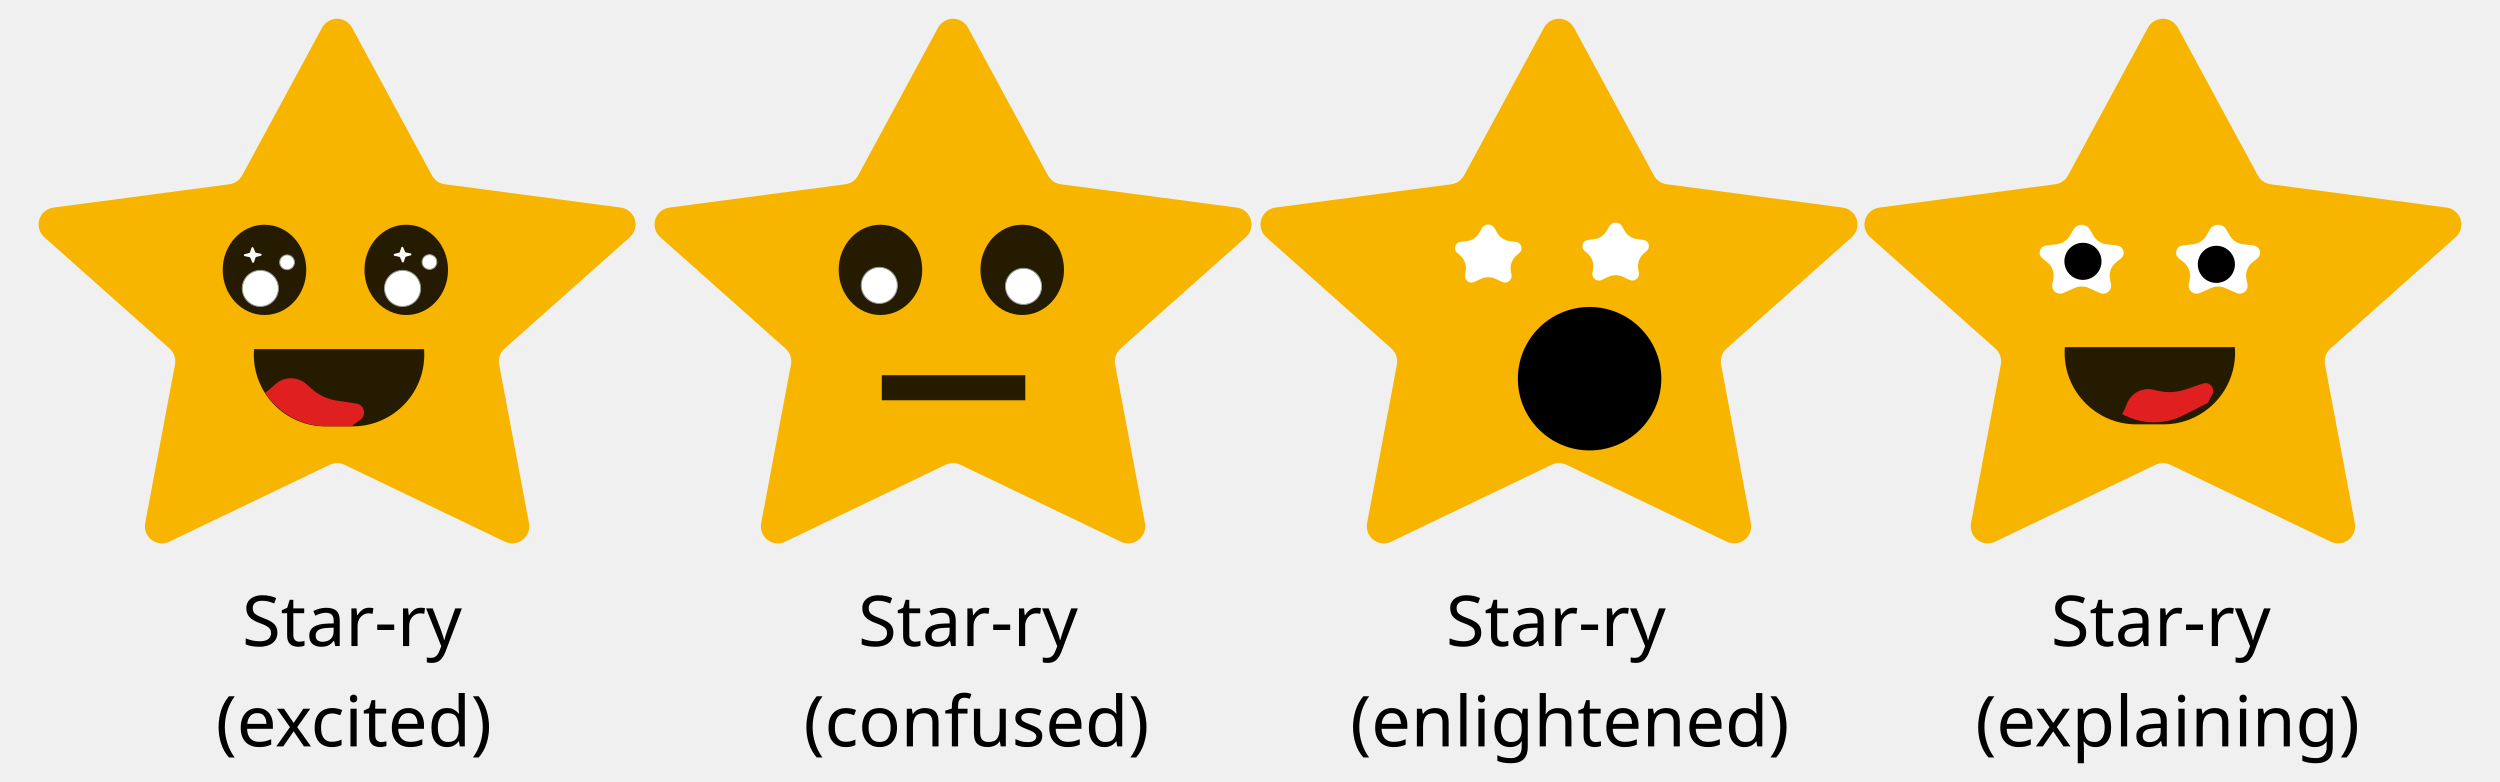
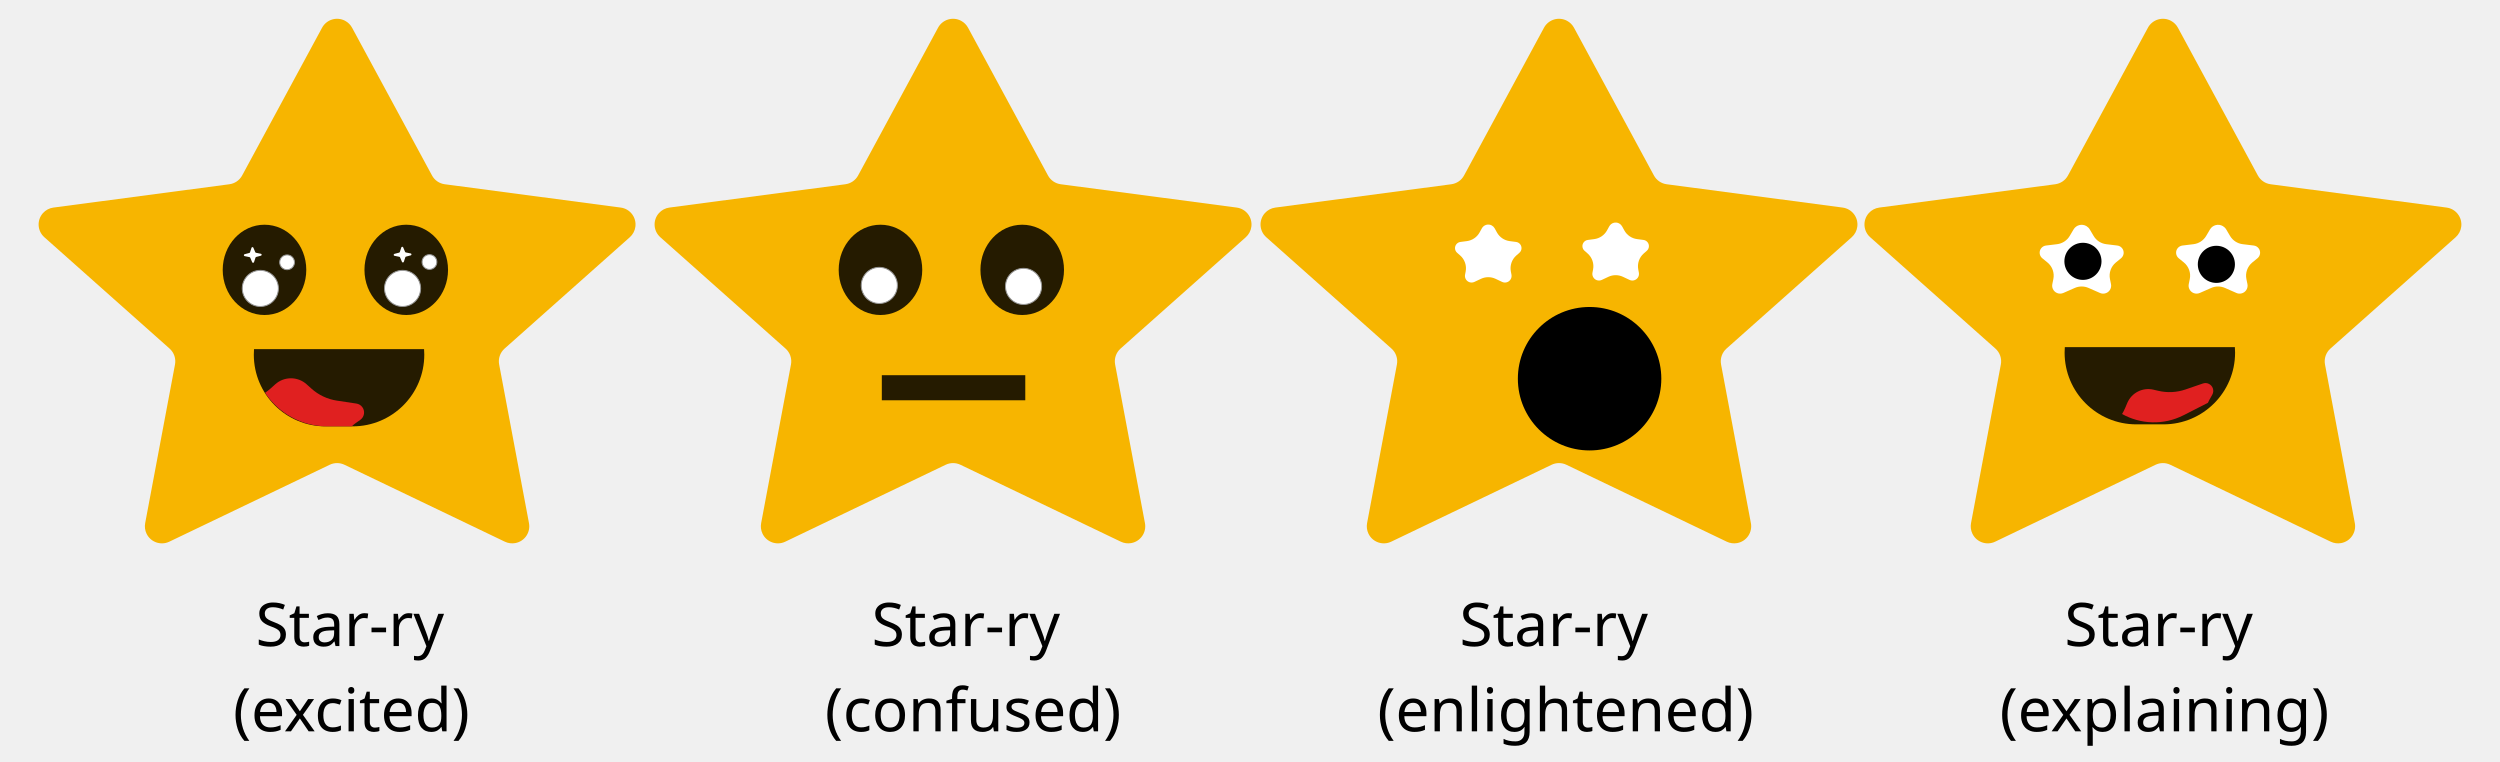
- <svg xmlns="http://www.w3.org/2000/svg" width="2492px" height="779px" viewBox="0 0 2492 779" version="1.1">
+ <svg xmlns="http://www.w3.org/2000/svg" width="2492px" height="759px" viewBox="0 0 2492 759" version="1.1">
  <g id="Star" stroke="none" stroke-width="1" fill="none" fill-rule="evenodd">
    <g id="Group-4">
      <g id="Star">
        <g id="Group">
          <path d="M328.649,463.275 L168.764,539.952 C160.298,544.012 150.144,540.44 146.084,531.975 C144.52,528.713 144.037,525.037 144.705,521.482 L174.445,363.31 C175.548,357.445 173.494,351.431 169.034,347.465 L44.198,236.463 C37.181,230.224 36.551,219.479 42.79,212.463 C45.5,209.415 49.216,207.442 53.26,206.906 L228.659,183.657 C234.057,182.942 238.786,179.683 241.377,174.894 L321.048,27.636 C325.516,19.378 335.832,16.306 344.089,20.774 C346.995,22.346 349.38,24.73 350.952,27.636 L430.623,174.894 C433.214,179.683 437.943,182.942 443.341,183.657 L618.74,206.906 C628.048,208.14 634.593,216.685 633.359,225.993 C632.823,230.037 630.851,233.753 627.803,236.463 L502.966,347.465 C498.506,351.431 496.452,357.445 497.555,363.31 L527.295,521.482 C529.03,530.709 522.956,539.596 513.729,541.331 C510.174,541.999 506.498,541.516 503.236,539.952 L343.351,463.275 C338.704,461.047 333.296,461.047 328.649,463.275 Z" id="Star" fill="#F7B500" />
          <ellipse id="Eye" fill-opacity="0.85" fill="#000000" cx="404.95" cy="269" rx="41.65" ry="45" />
          <ellipse id="Eye" fill-opacity="0.85" fill="#000000" cx="263.65" cy="269" rx="41.65" ry="45" />
        </g>
        <path d="M248.742,256.315 L243.903,255.33 C243.362,255.22 243.013,254.692 243.123,254.151 C243.199,253.778 243.48,253.48 243.848,253.384 L248.537,252.149 C248.865,252.063 249.127,251.816 249.232,251.493 L250.699,247.012 C250.87,246.487 251.435,246.201 251.96,246.372 C252.235,246.462 252.457,246.667 252.57,246.933 L254.45,251.372 C254.578,251.675 254.848,251.896 255.171,251.962 L260.01,252.946 C260.551,253.056 260.901,253.584 260.791,254.125 C260.715,254.498 260.434,254.796 260.065,254.893 L255.377,256.127 C255.049,256.213 254.787,256.461 254.681,256.783 L253.215,261.265 C253.043,261.789 252.478,262.076 251.953,261.904 C251.679,261.814 251.456,261.61 251.344,261.344 L249.464,256.905 C249.335,256.601 249.065,256.38 248.742,256.315 Z" id="Star-Copy" fill="#FFFFFF" />
        <path d="M398.075,255.982 L393.236,254.997 C392.695,254.887 392.346,254.359 392.456,253.818 C392.532,253.445 392.813,253.147 393.181,253.05 L397.869,251.816 C398.198,251.73 398.46,251.483 398.565,251.16 L400.031,246.679 C400.203,246.154 400.768,245.867 401.293,246.039 C401.568,246.129 401.79,246.333 401.903,246.6 L403.783,251.038 C403.911,251.342 404.181,251.563 404.504,251.628 L409.343,252.613 C409.884,252.723 410.234,253.251 410.124,253.792 C410.048,254.165 409.766,254.463 409.398,254.56 L404.71,255.794 C404.382,255.88 404.12,256.127 404.014,256.45 L402.548,260.931 C402.376,261.456 401.811,261.743 401.286,261.571 C401.012,261.481 400.789,261.277 400.677,261.01 L398.797,256.571 C398.668,256.268 398.398,256.047 398.075,255.982 Z" id="Star-Copy-2" fill="#FFFFFF" />
        <circle id="Oval" stroke="#979797" fill="#FFFFFF" cx="401.276" cy="287.5" r="18" />
        <circle id="Oval" stroke="#979797" fill="#FFFFFF" cx="428.082" cy="261.181" r="7.364" />
        <circle id="Oval" stroke="#979797" fill="#FFFFFF" cx="286.162" cy="261.454" r="7.364" />
        <circle id="Oval" stroke="#979797" fill="#FFFFFF" cx="259.5" cy="287.5" r="18" />
        <path d="M422.926,353.5 C422.967,392.948 391.021,424.959 351.574,425 L324.5,425 C285.012,425 253,392.988 253,353.5 C253,351.649 253.07,349.814 253.208,347.999 L422.712,347.999 C422.852,349.815 422.924,351.649 422.926,353.5 Z" id="Combined-Shape" fill-opacity="0.85" fill="#000000" />
        <path d="M305.66,383.083 L310.389,387.335 C317.52,393.747 326.376,397.926 335.859,399.354 L355.25,402.273 C360.17,403.014 363.558,407.603 362.818,412.523 C362.451,414.959 361.103,417.138 359.088,418.554 L354.411,421.839 C353.053,422.793 351.795,423.852 350.644,425 L326.314,425 C300.361,425 277.516,411.696 264.225,391.537 C266.11,390.268 267.91,388.865 269.611,387.335 L274.34,383.083 C283.244,375.075 296.756,375.075 305.66,383.083 Z" id="Combined-Shape" fill="#E02020" />
      </g>
      <g id="Group-2" transform="translate(614, 0)">
        <g id="Star-Copy-3">
          <g id="Group-Copy">
            <path d="M328.649,463.275 L168.764,539.952 C160.298,544.012 150.144,540.44 146.084,531.975 C144.52,528.713 144.037,525.037 144.705,521.482 L174.445,363.31 C175.548,357.445 173.494,351.431 169.034,347.465 L44.198,236.463 C37.181,230.224 36.551,219.479 42.79,212.463 C45.5,209.415 49.216,207.442 53.26,206.906 L228.659,183.657 C234.057,182.942 238.786,179.683 241.377,174.894 L321.048,27.636 C325.516,19.378 335.832,16.306 344.089,20.774 C346.995,22.346 349.38,24.73 350.952,27.636 L430.623,174.894 C433.214,179.683 437.943,182.942 443.341,183.657 L618.74,206.906 C628.048,208.14 634.593,216.685 633.359,225.993 C632.823,230.037 630.851,233.753 627.803,236.463 L502.966,347.465 C498.506,351.431 496.452,357.445 497.555,363.31 L527.295,521.482 C529.03,530.709 522.956,539.596 513.729,541.331 C510.174,541.999 506.498,541.516 503.236,539.952 L343.351,463.275 C338.704,461.047 333.296,461.047 328.649,463.275 Z" id="Star" fill="#F7B500" />
            <ellipse id="Eye" fill-opacity="0.85" fill="#000000" cx="404.95" cy="269" rx="41.65" ry="45" />
            <ellipse id="Eye" fill-opacity="0.85" fill="#000000" cx="263.65" cy="269" rx="41.65" ry="45" />
          </g>
          <circle id="Oval" stroke="#979797" fill="#FFFFFF" cx="406.276" cy="285.5" r="18" />
          <circle id="Oval" stroke="#979797" fill="#FFFFFF" cx="262.5" cy="284.5" r="18" />
        </g>
        <rect id="Rectangle" fill-opacity="0.85" fill="#000000" x="265" y="374" width="143" height="25" />
      </g>
      <g id="Group-3" transform="translate(1218, 0)">
        <g id="Group-Copy-2">
          <path d="M328.649,463.275 L168.764,539.952 C160.298,544.012 150.144,540.44 146.084,531.975 C144.52,528.713 144.037,525.037 144.705,521.482 L174.445,363.31 C175.548,357.445 173.494,351.431 169.034,347.465 L44.198,236.463 C37.181,230.224 36.551,219.479 42.79,212.463 C45.5,209.415 49.216,207.442 53.26,206.906 L228.659,183.657 C234.057,182.942 238.786,179.683 241.377,174.894 L321.048,27.636 C325.516,19.378 335.832,16.306 344.089,20.774 C346.995,22.346 349.38,24.73 350.952,27.636 L430.623,174.894 C433.214,179.683 437.943,182.942 443.341,183.657 L618.74,206.906 C628.048,208.14 634.593,216.685 633.359,225.993 C632.823,230.037 630.851,233.753 627.803,236.463 L502.966,347.465 C498.506,351.431 496.452,357.445 497.555,363.31 L527.295,521.482 C529.03,530.709 522.956,539.596 513.729,541.331 C510.174,541.999 506.498,541.516 503.236,539.952 L343.351,463.275 C338.704,461.047 333.296,461.047 328.649,463.275 Z" id="Star" fill="#F7B500" />
          <path d="M258.252,277.916 L251.685,281.011 C248.383,282.568 244.443,281.153 242.886,277.85 C242.29,276.585 242.11,275.163 242.373,273.789 L242.982,270.604 C244.117,264.672 242.019,258.583 237.472,254.609 L234.472,251.987 C231.894,249.735 231.631,245.819 233.883,243.241 C234.877,242.104 236.252,241.369 237.75,241.174 L244.173,240.337 C249.543,239.637 254.258,236.421 256.87,231.678 L259.108,227.612 C261.051,224.082 265.488,222.795 269.019,224.739 C270.229,225.405 271.226,226.402 271.892,227.612 L274.13,231.678 C276.742,236.421 281.457,239.637 286.827,240.337 L293.25,241.174 C296.645,241.616 299.038,244.726 298.596,248.121 C298.401,249.618 297.665,250.993 296.528,251.987 L293.528,254.609 C288.981,258.583 286.883,264.672 288.018,270.604 L288.627,273.789 C289.313,277.375 286.962,280.839 283.376,281.525 C282.002,281.788 280.58,281.608 279.315,281.011 L272.748,277.916 C268.158,275.753 262.842,275.753 258.252,277.916 Z" id="Star-Copy-6" fill="#FFFFFF" />
          <path d="M385.252,275.916 L378.685,279.011 C375.383,280.568 371.443,279.153 369.886,275.85 C369.29,274.585 369.11,273.163 369.373,271.789 L369.982,268.604 C371.117,262.672 369.019,256.583 364.472,252.609 L361.472,249.987 C358.894,247.735 358.631,243.819 360.883,241.241 C361.877,240.104 363.252,239.369 364.75,239.174 L371.173,238.337 C376.543,237.637 381.258,234.421 383.87,229.678 L386.108,225.612 C388.051,222.082 392.488,220.795 396.019,222.739 C397.229,223.405 398.226,224.402 398.892,225.612 L401.13,229.678 C403.742,234.421 408.457,237.637 413.827,238.337 L420.25,239.174 C423.645,239.616 426.038,242.726 425.596,246.121 C425.401,247.618 424.665,248.993 423.528,249.987 L420.528,252.609 C415.981,256.583 413.883,262.672 415.018,268.604 L415.627,271.789 C416.313,275.375 413.962,278.839 410.376,279.525 C409.002,279.788 407.58,279.608 406.315,279.011 L399.748,275.916 C395.158,273.753 389.842,273.753 385.252,275.916 Z" id="Star-Copy-7" fill="#FFFFFF" />
        </g>
        <circle id="Oval" fill="#000000" cx="366.5" cy="377.5" r="71.5" />
      </g>
      <g id="Group-5" transform="translate(1820, 0)">
        <g id="Star-Copy-9">
          <g id="Group-Copy-5" fill="#F7B500">
            <path d="M328.649,463.275 L168.764,539.952 C160.298,544.012 150.144,540.44 146.084,531.975 C144.52,528.713 144.037,525.037 144.705,521.482 L174.445,363.31 C175.548,357.445 173.494,351.431 169.034,347.465 L44.198,236.463 C37.181,230.224 36.551,219.479 42.79,212.463 C45.5,209.415 49.216,207.442 53.26,206.906 L228.659,183.657 C234.057,182.942 238.786,179.683 241.377,174.894 L321.048,27.636 C325.516,19.378 335.832,16.306 344.089,20.774 C346.995,22.346 349.38,24.73 350.952,27.636 L430.623,174.894 C433.214,179.683 437.943,182.942 443.341,183.657 L618.74,206.906 C628.048,208.14 634.593,216.685 633.359,225.993 C632.823,230.037 630.851,233.753 627.803,236.463 L502.966,347.465 C498.506,351.431 496.452,357.445 497.555,363.31 L527.295,521.482 C529.03,530.709 522.956,539.596 513.729,541.331 C510.174,541.999 506.498,541.516 503.236,539.952 L343.351,463.275 C338.704,461.047 333.296,461.047 328.649,463.275 Z" id="Star" />
          </g>
          <path d="M248.157,287.009 L236.739,292.029 C232.723,293.795 228.035,291.971 226.269,287.955 C225.606,286.448 225.428,284.773 225.759,283.161 L226.778,278.193 C228.049,271.993 225.771,265.601 220.866,261.602 L215.769,257.446 C212.694,254.94 212.234,250.416 214.74,247.341 C215.913,245.902 217.598,244.974 219.441,244.75 L230.509,243.405 C235.758,242.767 240.412,239.722 243.099,235.168 L246.918,228.696 C249.552,224.233 255.306,222.749 259.769,225.383 C261.136,226.19 262.276,227.33 263.082,228.696 L266.901,235.168 C269.588,239.722 274.242,242.767 279.491,243.405 L290.559,244.75 C294.497,245.228 297.301,248.808 296.823,252.746 C296.599,254.589 295.67,256.273 294.231,257.446 L289.134,261.602 C284.229,265.601 281.951,271.993 283.222,278.193 L284.241,283.161 C285.123,287.459 282.353,291.658 278.055,292.539 C276.443,292.87 274.768,292.692 273.261,292.029 L261.843,287.009 C257.482,285.091 252.518,285.091 248.157,287.009 Z" id="Star-Copy-6" fill="#FFFFFF" />
          <path d="M384.157,287.009 L372.739,292.029 C368.723,293.795 364.035,291.971 362.269,287.955 C361.606,286.448 361.428,284.773 361.759,283.161 L362.778,278.193 C364.049,271.993 361.771,265.601 356.866,261.602 L351.769,257.446 C348.694,254.94 348.234,250.416 350.74,247.341 C351.913,245.902 353.598,244.974 355.441,244.75 L366.509,243.405 C371.758,242.767 376.412,239.722 379.099,235.168 L382.918,228.696 C385.552,224.233 391.306,222.749 395.769,225.383 C397.136,226.19 398.276,227.33 399.082,228.696 L402.901,235.168 C405.588,239.722 410.242,242.767 415.491,243.405 L426.559,244.75 C430.497,245.228 433.301,248.808 432.823,252.746 C432.599,254.589 431.67,256.273 430.231,257.446 L425.134,261.602 C420.229,265.601 417.951,271.993 419.222,278.193 L420.241,283.161 C421.123,287.459 418.353,291.658 414.055,292.539 C412.443,292.87 410.768,292.692 409.261,292.029 L397.843,287.009 C393.482,285.091 388.518,285.091 384.157,287.009 Z" id="Star-Copy-7" fill="#FFFFFF" />
        </g>
        <path d="M407.926,351.5 C407.967,390.948 376.021,422.959 336.574,423 L309.5,423 C270.012,423 238,390.988 238,351.5 C238,349.649 238.07,347.814 238.208,345.999 L407.712,345.999 C407.852,347.815 407.924,349.649 407.926,351.5 Z" id="Combined-Shape" fill-opacity="0.85" fill="#000000" />
        <circle id="Oval" fill="#000000" cx="389.276" cy="263.5" r="18.5" />
        <circle id="Oval-Copy" fill="#000000" cx="256.276" cy="260.5" r="18.5" />
        <path d="M332.779,383.432 L336.637,386.688 C343.681,392.633 352.259,396.471 361.386,397.761 L379.521,400.323 C383.784,400.925 386.752,404.87 386.15,409.134 C385.837,411.348 384.588,413.322 382.721,414.553 L377.814,417.788 C376.899,418.391 376.035,419.05 375.223,419.758 L348.032,419.76 C325.474,419.76 305.596,408.283 293.918,390.851 C295.918,389.607 297.831,388.217 299.642,386.688 L303.501,383.432 C311.955,376.296 324.324,376.296 332.779,383.432 Z" id="Combined-Shape" fill="#E02020" transform="translate(340.0726, 398.9196) rotate(-27) translate(-340.0726, -398.9196) " />
      </g>
-       <text id="Star-ry-(excited)" font-family="AcademyEngravedLetPlain, Academy Engraved LET" font-size="70" font-weight="normal" fill="#000000">
-         <tspan x="241.356" y="644">Star-ry</tspan>
-         <tspan x="215.089" y="744">(excited)</tspan>
+       <text id="Star-ry-(excited)" font-family="AcademyEngravedLetPlain, Academy Engraved LET" font-size="60" font-weight="normal" fill="#000000">
+         <tspan x="254.877" y="644">Star-ry</tspan>
+         <tspan x="232.362" y="729">(excited)</tspan>
      </text>
-       <text id="Star-ry-(explaining)" font-family="AcademyEngravedLetPlain, Academy Engraved LET" font-size="70" font-weight="normal" fill="#000000">
-         <tspan x="2044.356" y="644">Star-ry</tspan>
-         <tspan x="1969.042" y="744">(explaining)</tspan>
+       <text id="Star-ry-(explaining)" font-family="AcademyEngravedLetPlain, Academy Engraved LET" font-size="60" font-weight="normal" fill="#000000">
+         <tspan x="2057.877" y="644">Star-ry</tspan>
+         <tspan x="1993.321" y="729">(explaining)</tspan>
      </text>
-       <text id="Star-ry-(enlightened" font-family="AcademyEngravedLetPlain, Academy Engraved LET" font-size="70" font-weight="normal" fill="#000000">
-         <tspan x="1441.356" y="644">Star-ry</tspan>
-         <tspan x="1345.91" y="744">(enlightened)</tspan>
+       <text id="Star-ry-(enlightened" font-family="AcademyEngravedLetPlain, Academy Engraved LET" font-size="60" font-weight="normal" fill="#000000">
+         <tspan x="1454.877" y="644">Star-ry</tspan>
+         <tspan x="1373.065" y="729">(enlightened)</tspan>
      </text>
-       <text id="Star-ry-(confused)" font-family="AcademyEngravedLetPlain, Academy Engraved LET" font-size="70" font-weight="normal" fill="#000000">
-         <tspan x="855.356" y="644">Star-ry</tspan>
-         <tspan x="800.994" y="744">(confused)</tspan>
+       <text id="Star-ry-(confused)" font-family="AcademyEngravedLetPlain, Academy Engraved LET" font-size="60" font-weight="normal" fill="#000000">
+         <tspan x="868.877" y="644">Star-ry</tspan>
+         <tspan x="822.28" y="729">(confused)</tspan>
      </text>
    </g>
  </g>
</svg>
